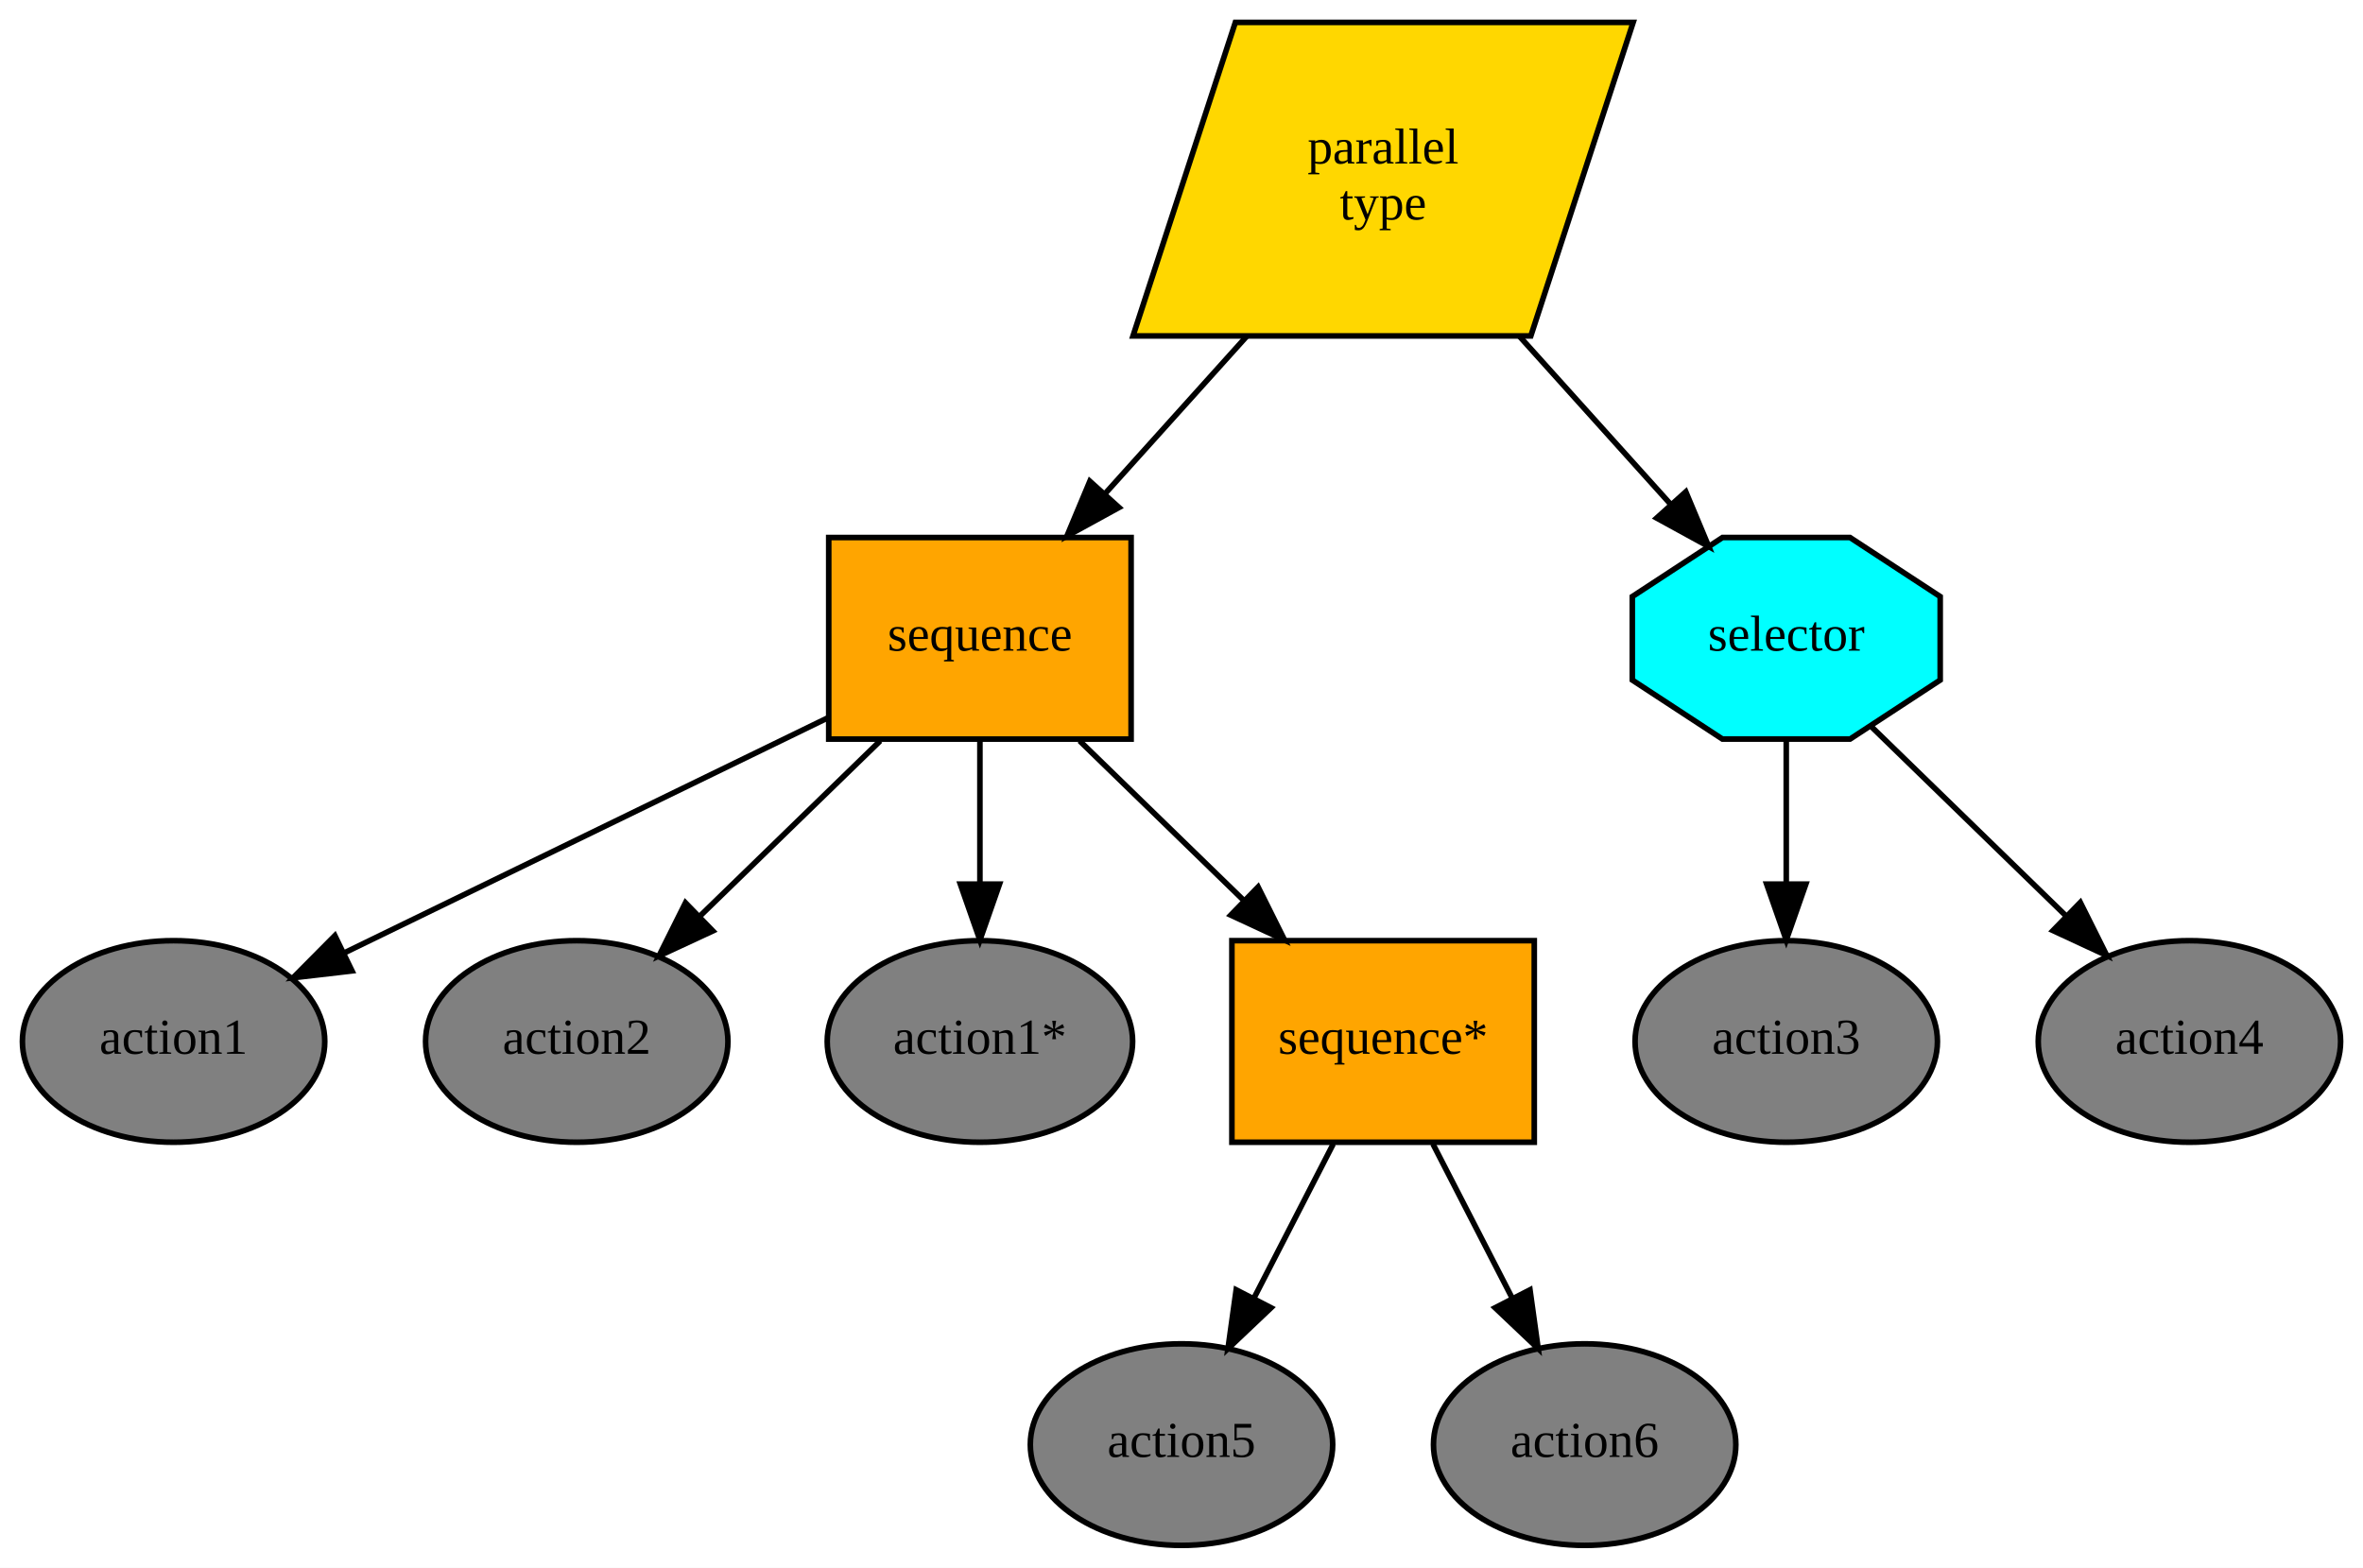
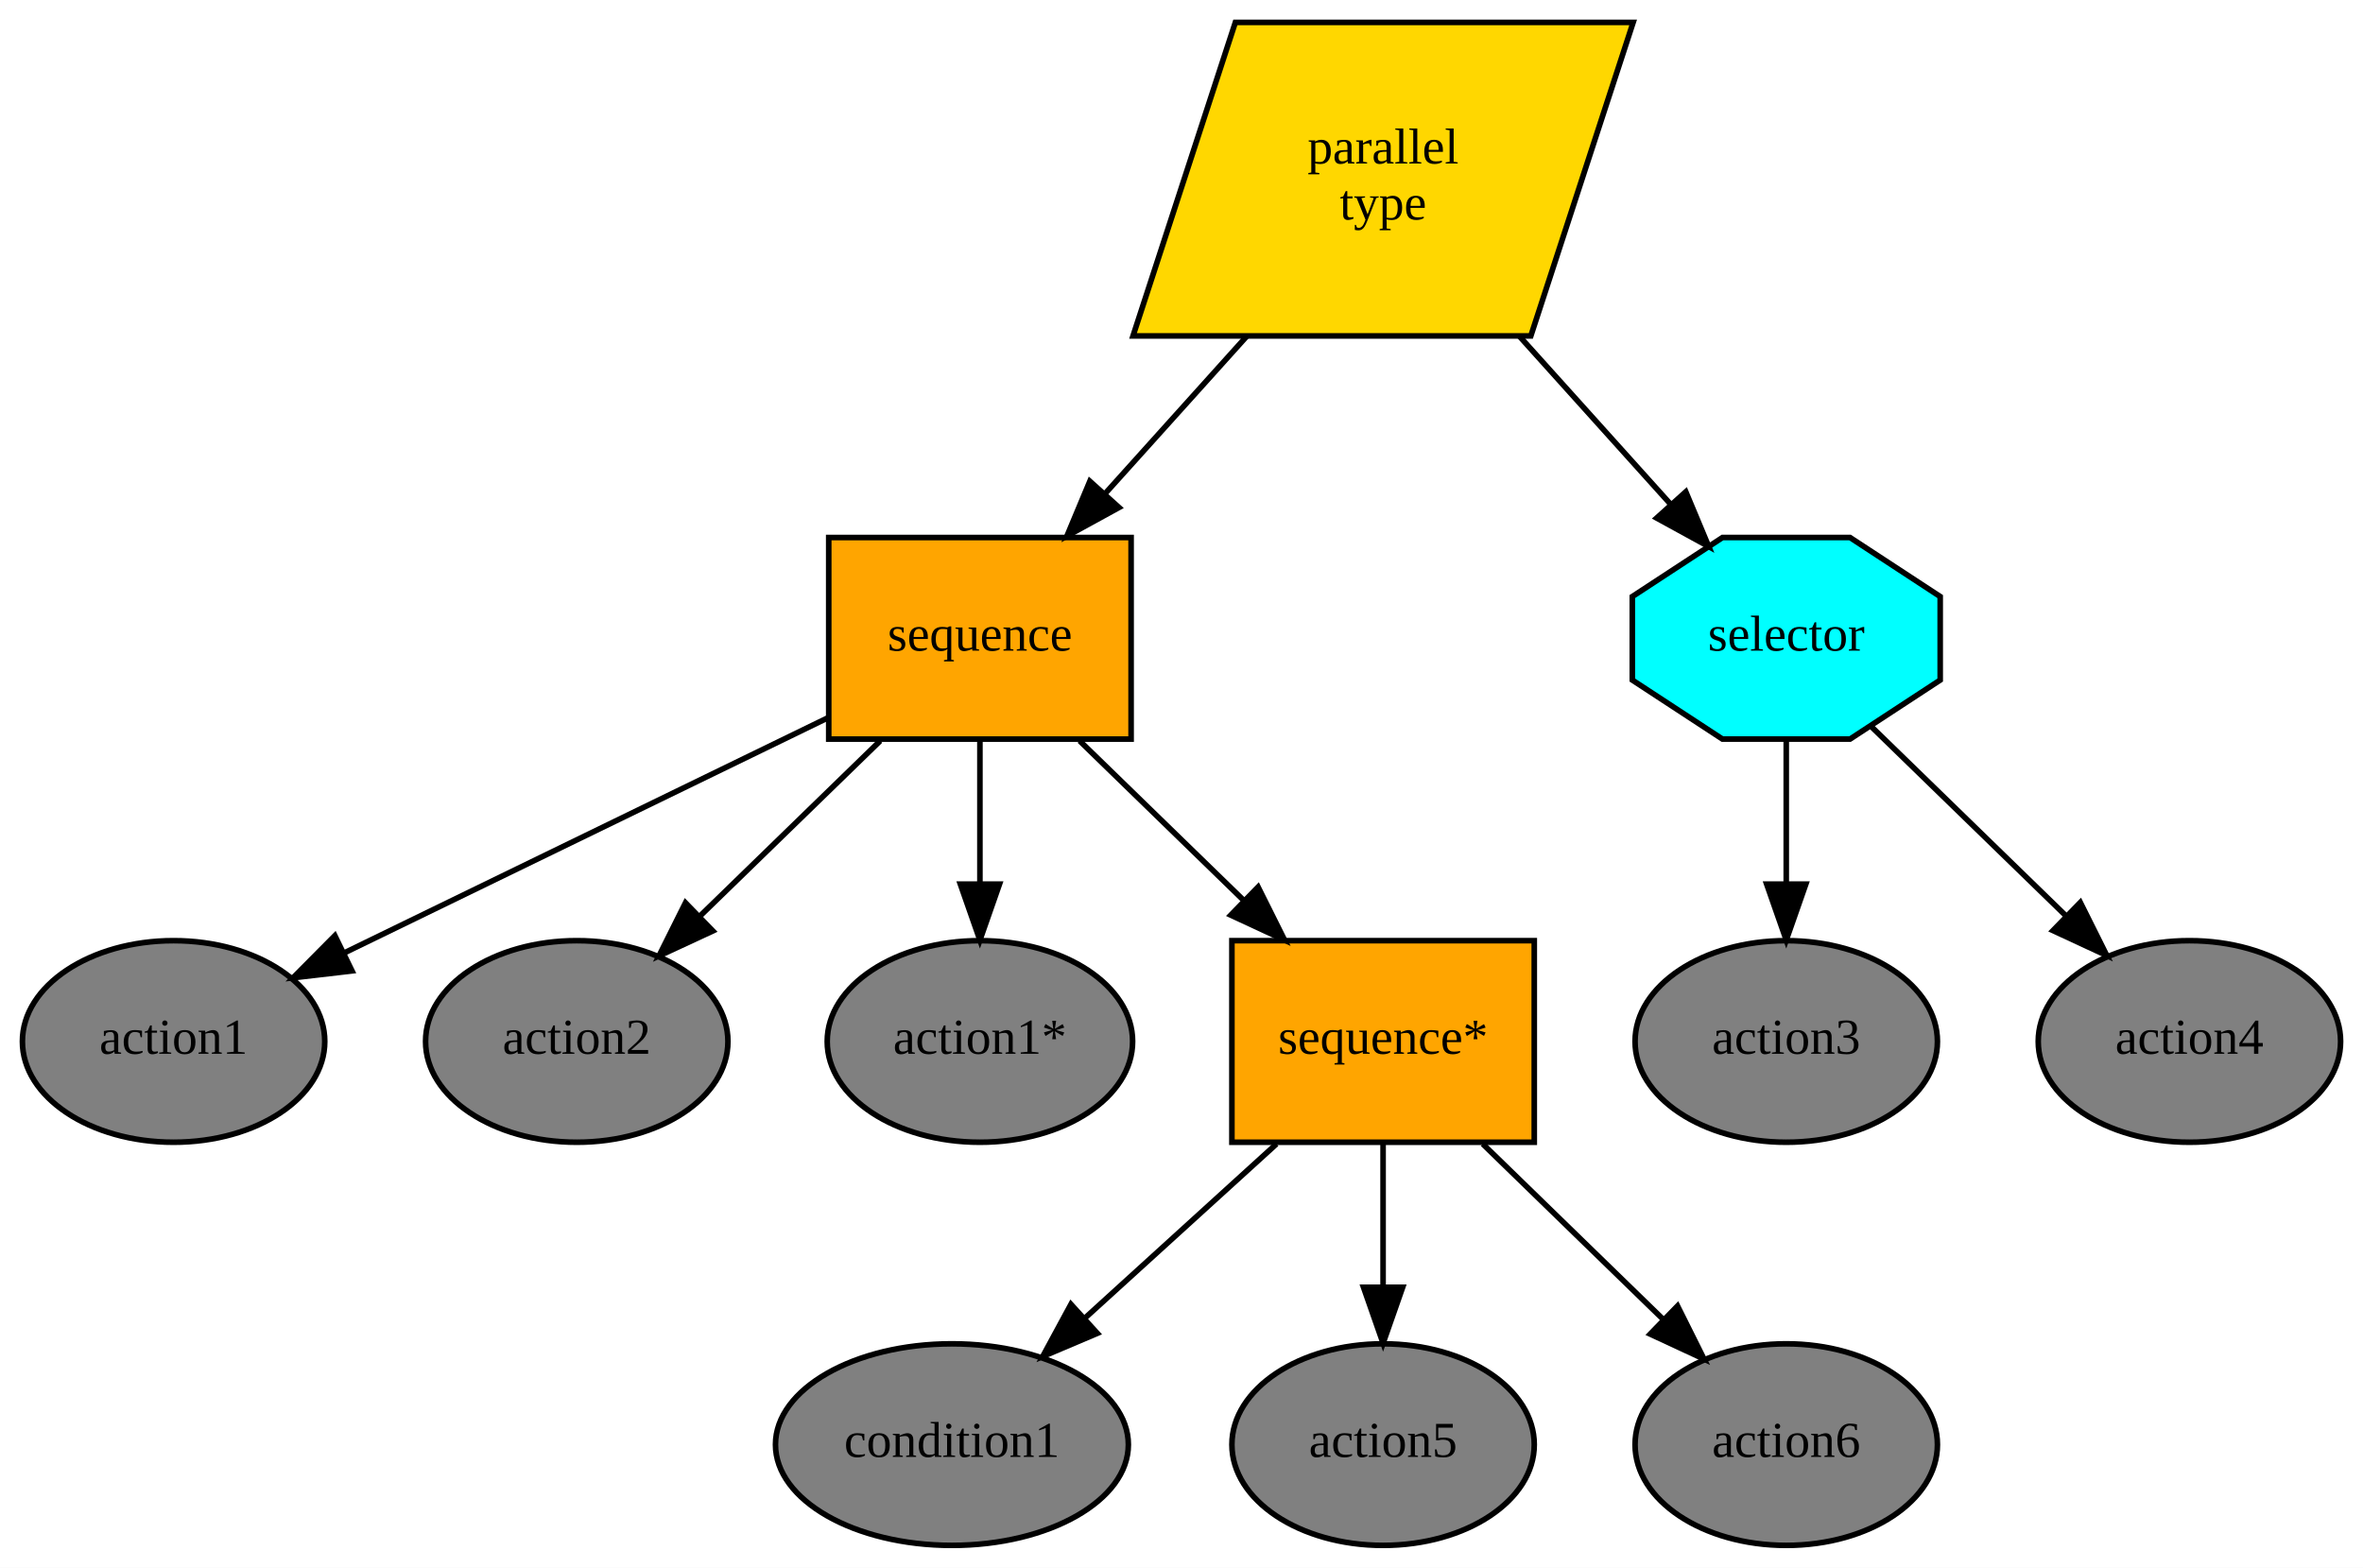
<svg xmlns="http://www.w3.org/2000/svg" width="422pt" height="280pt" viewBox="0.00 0.00 422.00 280.00">
  <g id="graph0" class="graph" transform="scale(1 1) rotate(0) translate(4 276)">
    <polygon fill="white" stroke="none" points="-4,4 -4,-276 418,-276 418,4 -4,4" />
    <g id="node1" class="node">
      <polygon fill="gold" stroke="black" points="287.661,-272 216.615,-272 198.339,-216 269.385,-216 287.661,-272" />
      <text text-anchor="middle" x="243" y="-246.8" font-family="Times New Roman,serif" font-size="9.00">parallel</text>
      <text text-anchor="middle" x="243" y="-236.8" font-family="Times New Roman,serif" font-size="9.00">type</text>
    </g>
    <g id="node2" class="node">
      <polygon fill="orange" stroke="black" points="198,-180 144,-180 144,-144 198,-144 198,-180" />
      <text text-anchor="middle" x="171" y="-159.8" font-family="Times New Roman,serif" font-size="9.00">sequence</text>
    </g>
    <g id="edge1" class="edge">
      <path fill="none" stroke="black" d="M218.624,-215.916C210.42,-206.8 201.314,-196.682 193.28,-187.756" />
      <polygon fill="black" stroke="black" points="195.837,-185.364 186.545,-180.273 190.633,-190.047 195.837,-185.364" />
    </g>
-     <g id="node9" class="node">
+     <g id="node10" class="node">
      <polygon fill="cyan" stroke="black" points="342.493,-154.544 342.493,-169.456 326.388,-180 303.612,-180 287.507,-169.456 287.507,-154.544 303.612,-144 326.388,-144 342.493,-154.544" />
      <text text-anchor="middle" x="315" y="-159.8" font-family="Times New Roman,serif" font-size="9.00">selector</text>
    </g>
-     <g id="edge8" class="edge">
+     <g id="edge9" class="edge">
      <path fill="none" stroke="black" d="M267.376,-215.916C276.173,-206.142 286.007,-195.215 294.444,-185.84" />
      <polygon fill="black" stroke="black" points="297.062,-188.164 301.15,-178.389 291.858,-183.481 297.062,-188.164" />
    </g>
    <g id="node3" class="node">
      <ellipse fill="gray" stroke="black" cx="27" cy="-90" rx="27" ry="18" />
      <text text-anchor="middle" x="27" y="-87.8" font-family="Times New Roman,serif" font-size="9.00">action1</text>
    </g>
    <g id="edge2" class="edge">
      <path fill="none" stroke="black" d="M143.915,-147.834C119.352,-135.894 83.179,-118.309 57.585,-105.868" />
      <polygon fill="black" stroke="black" points="58.864,-102.598 48.34,-101.373 55.803,-108.893 58.864,-102.598" />
    </g>
    <g id="node4" class="node">
      <ellipse fill="gray" stroke="black" cx="99" cy="-90" rx="27" ry="18" />
      <text text-anchor="middle" x="99" y="-87.8" font-family="Times New Roman,serif" font-size="9.00">action2</text>
    </g>
    <g id="edge3" class="edge">
      <path fill="none" stroke="black" d="M153.202,-143.697C143.512,-134.276 131.435,-122.534 121.142,-112.527" />
      <polygon fill="black" stroke="black" points="123.297,-109.74 113.687,-105.279 118.417,-114.759 123.297,-109.74" />
    </g>
    <g id="node5" class="node">
      <ellipse fill="gray" stroke="black" cx="171" cy="-90" rx="27.272" ry="18" />
      <text text-anchor="middle" x="171" y="-87.8" font-family="Times New Roman,serif" font-size="9.00">action1*</text>
    </g>
    <g id="edge4" class="edge">
      <path fill="none" stroke="black" d="M171,-143.697C171,-135.983 171,-126.712 171,-118.112" />
      <polygon fill="black" stroke="black" points="174.5,-118.104 171,-108.104 167.5,-118.104 174.5,-118.104" />
    </g>
    <g id="node6" class="node">
      <polygon fill="orange" stroke="black" points="270,-108 216,-108 216,-72 270,-72 270,-108" />
      <text text-anchor="middle" x="243" y="-87.8" font-family="Times New Roman,serif" font-size="9.00">sequence*</text>
    </g>
    <g id="edge5" class="edge">
      <path fill="none" stroke="black" d="M188.798,-143.697C197.604,-135.135 208.382,-124.656 218.001,-115.304" />
      <polygon fill="black" stroke="black" points="220.677,-117.585 225.407,-108.104 215.797,-112.566 220.677,-117.585" />
    </g>
    <g id="node7" class="node">
-       <ellipse fill="gray" stroke="black" cx="207" cy="-18" rx="27" ry="18" />
-       <text text-anchor="middle" x="207" y="-15.8" font-family="Times New Roman,serif" font-size="9.00">action5</text>
+       <ellipse fill="gray" stroke="black" cx="166" cy="-18" rx="31.51" ry="18" />
+       <text text-anchor="middle" x="166" y="-15.8" font-family="Times New Roman,serif" font-size="9.00">condition1</text>
    </g>
    <g id="edge6" class="edge">
-       <path fill="none" stroke="black" d="M234.101,-71.697C229.836,-63.403 224.646,-53.311 219.953,-44.187" />
-       <polygon fill="black" stroke="black" points="222.989,-42.437 215.303,-35.145 216.764,-45.638 222.989,-42.437" />
+       <path fill="none" stroke="black" d="M223.966,-71.697C213.645,-62.314 200.792,-50.629 189.812,-40.648" />
+       <polygon fill="black" stroke="black" points="191.966,-37.875 182.212,-33.738 187.257,-43.055 191.966,-37.875" />
    </g>
    <g id="node8" class="node">
-       <ellipse fill="gray" stroke="black" cx="279" cy="-18" rx="27" ry="18" />
-       <text text-anchor="middle" x="279" y="-15.8" font-family="Times New Roman,serif" font-size="9.00">action6</text>
+       <ellipse fill="gray" stroke="black" cx="243" cy="-18" rx="27" ry="18" />
+       <text text-anchor="middle" x="243" y="-15.8" font-family="Times New Roman,serif" font-size="9.00">action5</text>
    </g>
    <g id="edge7" class="edge">
-       <path fill="none" stroke="black" d="M251.899,-71.697C256.164,-63.403 261.354,-53.311 266.047,-44.187" />
-       <polygon fill="black" stroke="black" points="269.236,-45.638 270.697,-35.145 263.011,-42.437 269.236,-45.638" />
+       <path fill="none" stroke="black" d="M243,-71.697C243,-63.983 243,-54.712 243,-46.112" />
+       <polygon fill="black" stroke="black" points="246.5,-46.104 243,-36.104 239.5,-46.104 246.5,-46.104" />
    </g>
-     <g id="node10" class="node">
+     <g id="node9" class="node">
+       <ellipse fill="gray" stroke="black" cx="315" cy="-18" rx="27" ry="18" />
+       <text text-anchor="middle" x="315" y="-15.8" font-family="Times New Roman,serif" font-size="9.00">action6</text>
+     </g>
+     <g id="edge8" class="edge">
+       <path fill="none" stroke="black" d="M260.798,-71.697C270.488,-62.276 282.565,-50.534 292.858,-40.526" />
+       <polygon fill="black" stroke="black" points="295.583,-42.759 300.313,-33.279 290.703,-37.74 295.583,-42.759" />
+     </g>
+     <g id="node11" class="node">
      <ellipse fill="gray" stroke="black" cx="315" cy="-90" rx="27" ry="18" />
      <text text-anchor="middle" x="315" y="-87.8" font-family="Times New Roman,serif" font-size="9.00">action3</text>
    </g>
-     <g id="edge9" class="edge">
+     <g id="edge10" class="edge">
      <path fill="none" stroke="black" d="M315,-143.697C315,-135.983 315,-126.712 315,-118.112" />
      <polygon fill="black" stroke="black" points="318.5,-118.104 315,-108.104 311.5,-118.104 318.5,-118.104" />
    </g>
-     <g id="node11" class="node">
+     <g id="node12" class="node">
      <ellipse fill="gray" stroke="black" cx="387" cy="-90" rx="27" ry="18" />
      <text text-anchor="middle" x="387" y="-87.8" font-family="Times New Roman,serif" font-size="9.00">action4</text>
    </g>
-     <g id="edge10" class="edge">
+     <g id="edge11" class="edge">
      <path fill="none" stroke="black" d="M330.269,-146.155C340.331,-136.372 353.67,-123.404 364.886,-112.5" />
      <polygon fill="black" stroke="black" points="367.515,-114.825 372.245,-105.345 362.635,-109.806 367.515,-114.825" />
    </g>
  </g>
</svg>
